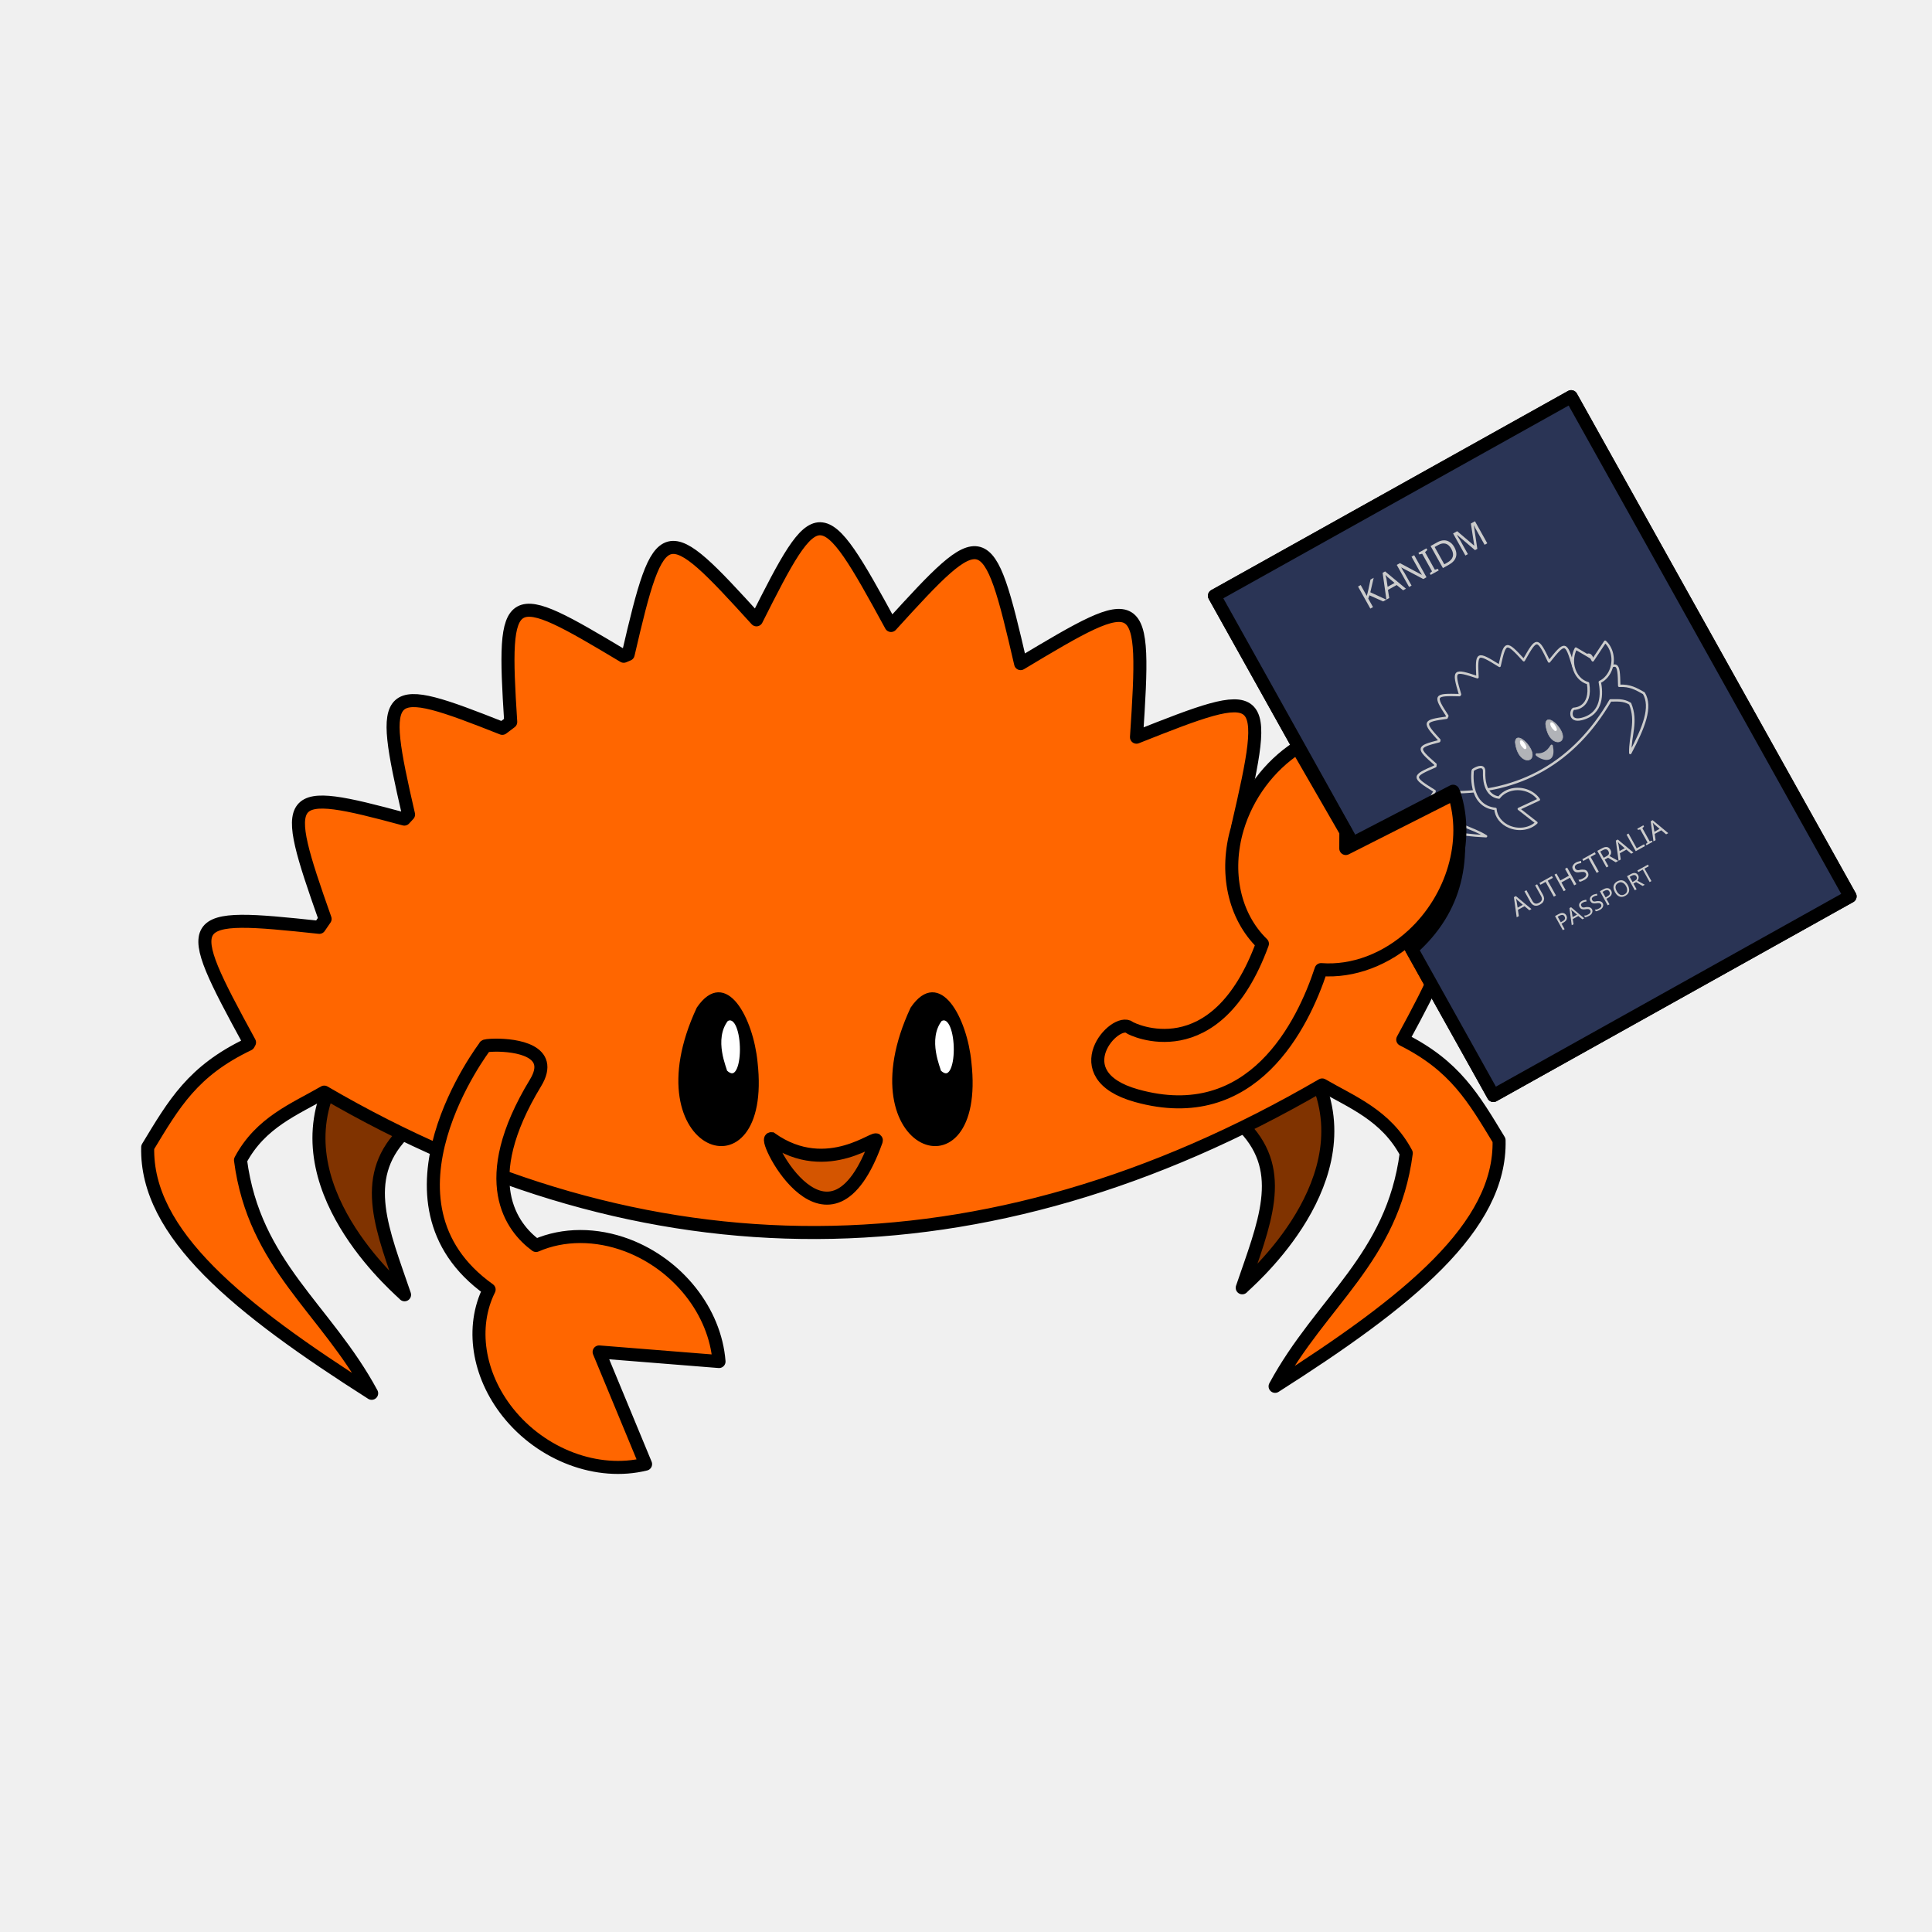
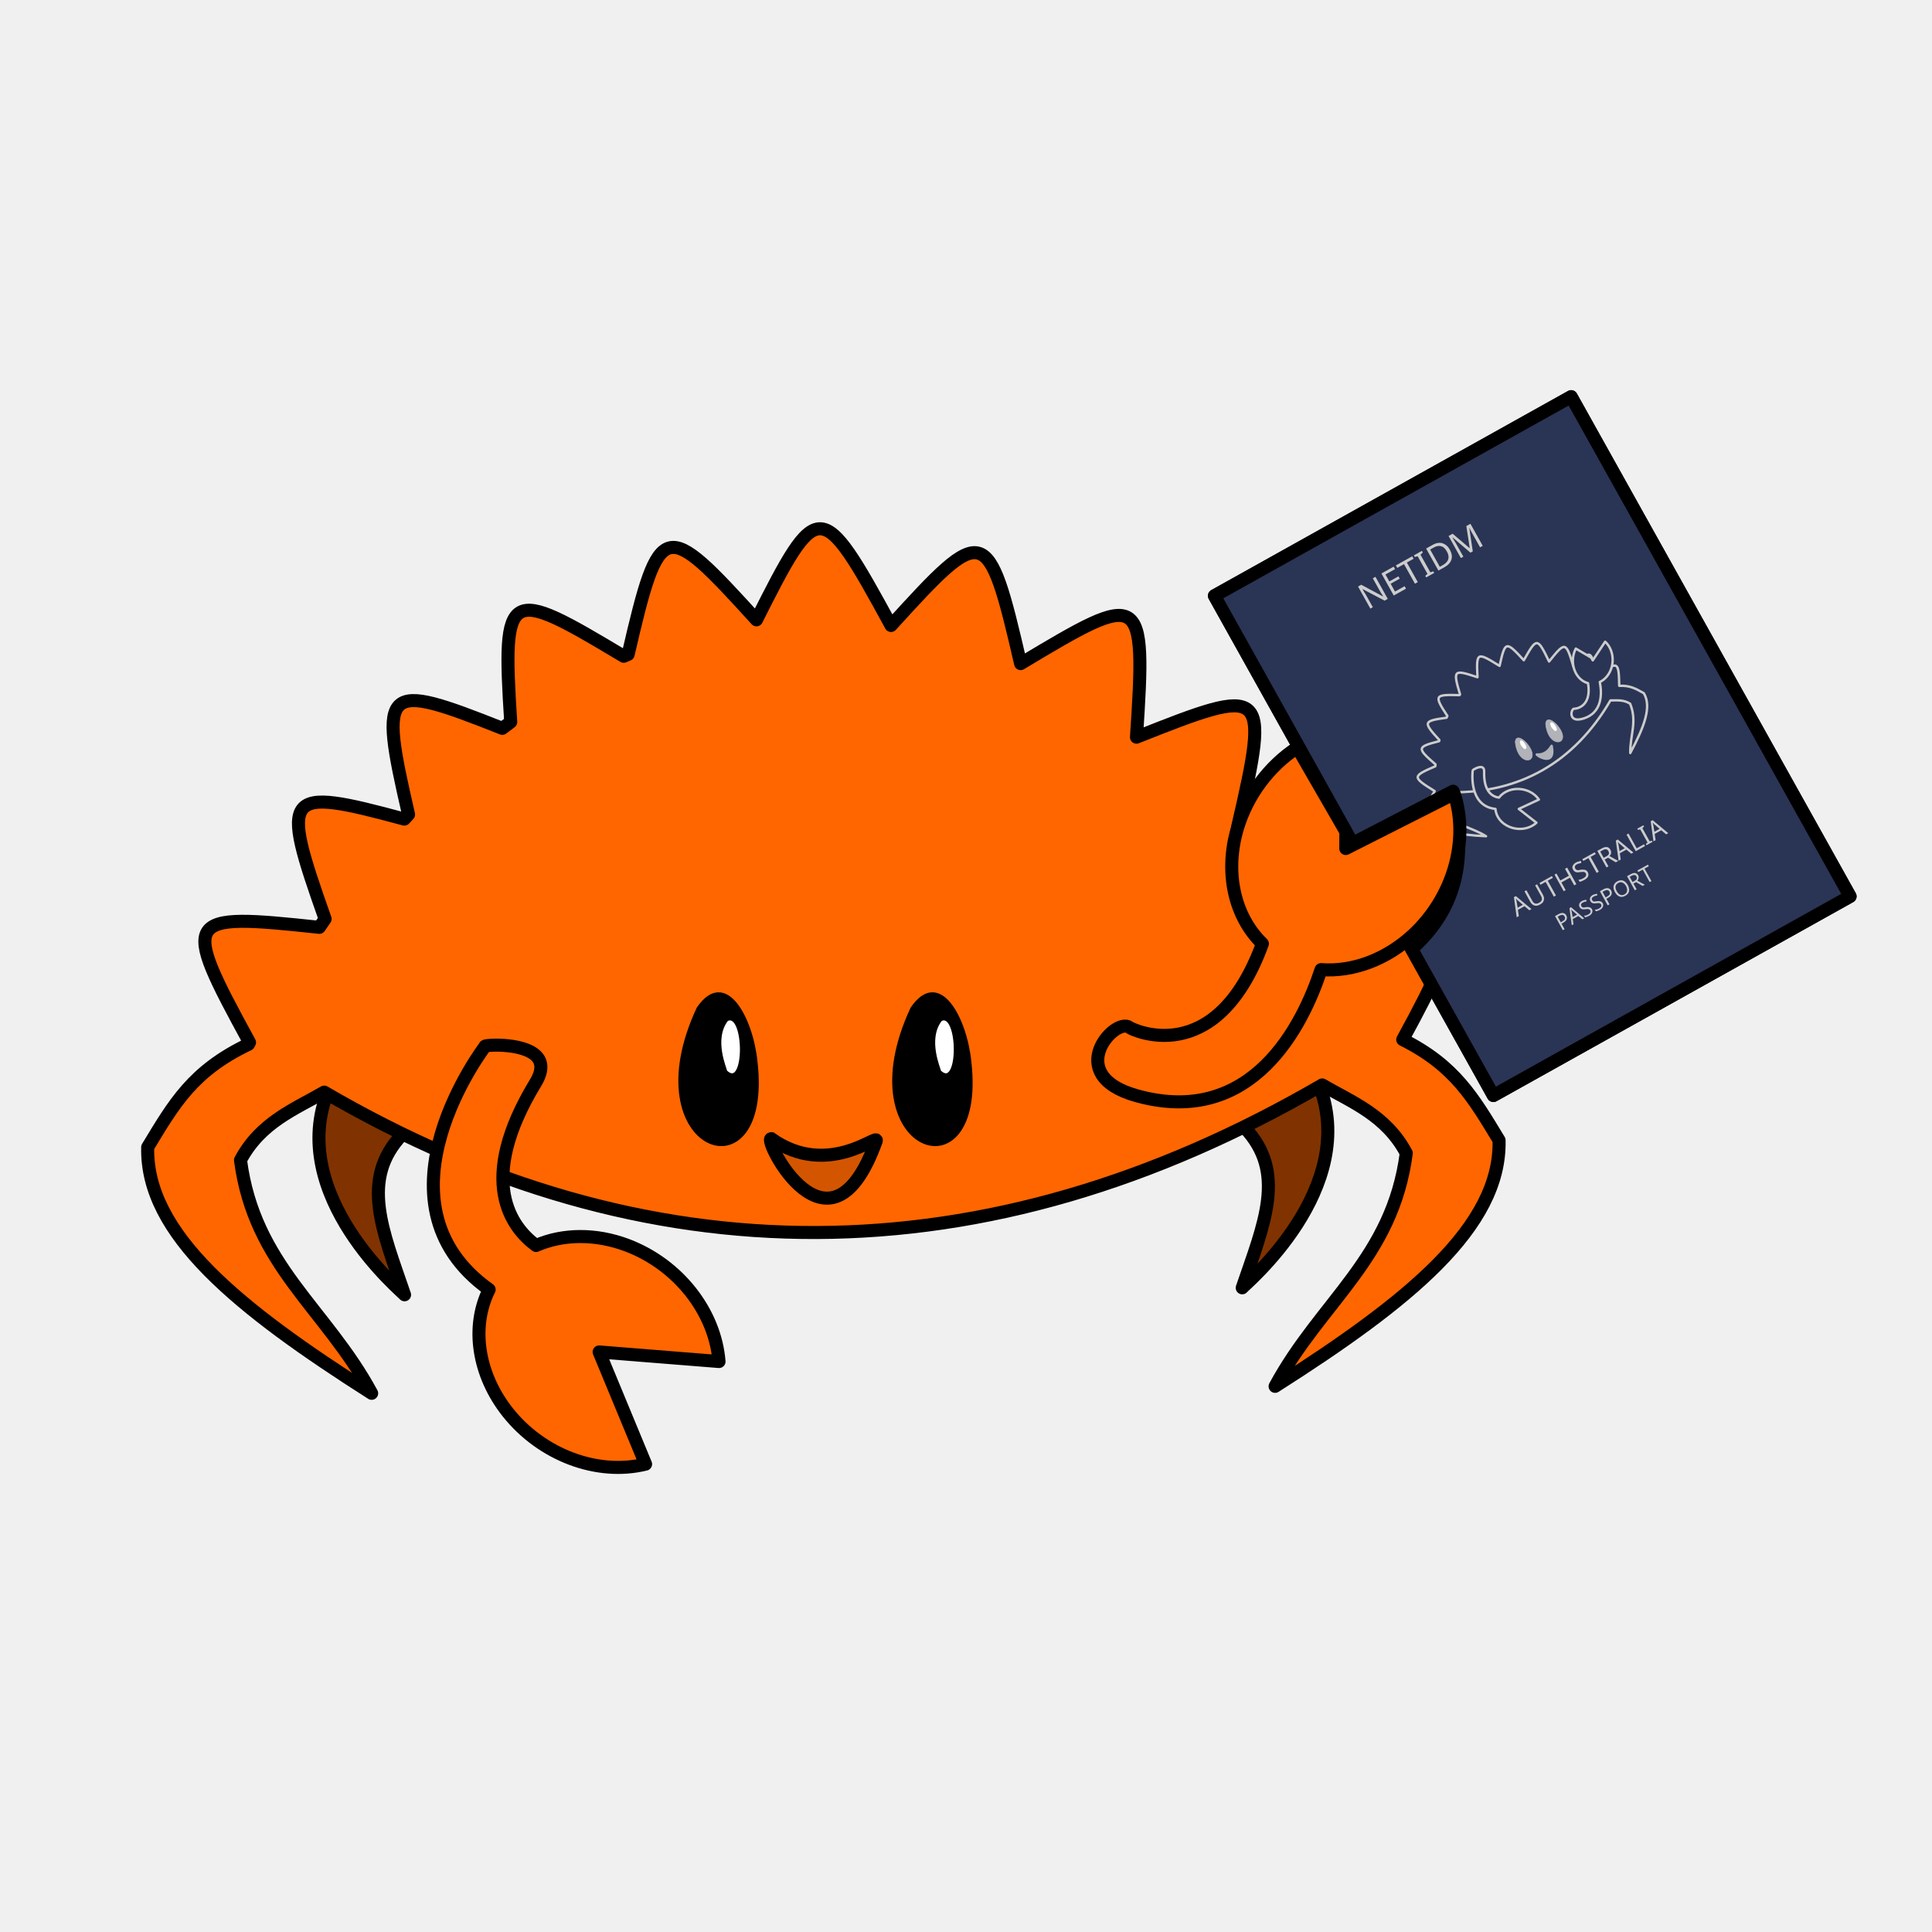
<svg xmlns="http://www.w3.org/2000/svg" width="512" height="512" viewBox="0 0 135.467 135.467" version="1.1" id="svg1084">
  <defs id="defs1081" />
  <g id="layer1" transform="matrix(0.914072,0,0,0.914072,-34.12111,-24.36269)">
    <path id="path5404" d="m 62.538,110.234 c -3.363,8.127 5.785,15.619 5.824,15.74 -1.671,-4.902 -3.437,-8.858 -0.189,-12.284" style="display:inline;fill:#803300;stroke:#000000;stroke-width:1;stroke-linecap:butt;stroke-linejoin:round;stroke-miterlimit:4;stroke-dasharray:none;stroke-opacity:1" />
    <path style="display:inline;fill:#803300;stroke:#000000;stroke-width:1;stroke-linecap:butt;stroke-linejoin:round;stroke-miterlimit:4;stroke-dasharray:none;stroke-opacity:1" d="m 138.442,109.699 c 3.363,8.127 -5.785,15.619 -5.824,15.74 1.671,-4.902 3.437,-8.858 0.189,-12.284" id="path5408" />
    <path id="path4529" d="m 100.247,67.212 c -1.309,-0.016 -2.561,2.353 -4.891,6.987 -7.052,-7.756 -7.413,-7.85 -9.842,2.65 -0.114,0.048 -0.227,0.096 -0.341,0.145 -8.882,-5.324 -9.341,-5.366 -8.667,5.042 -0.216,0.16 -0.431,0.322 -0.646,0.487 -9.102,-3.606 -9.496,-3.378 -7.192,6.611 -0.108,0.117 -0.216,0.233 -0.324,0.351 -9.277,-2.506 -9.536,-2.13 -6.077,7.658 -0.148,0.213 -0.296,0.43 -0.443,0.645 -10.456,-1.118 -10.671,-0.914 -5.355,8.828 -0.026,0.048 -0.053,0.094 -0.079,0.143 -4.284,2.048 -5.702,4.544 -7.732,7.894 -0.158,6.645 6.954,12.371 17.18,18.879 -3.513,-6.511 -9.007,-9.812 -10.061,-17.888 1.544,-2.905 4.169,-3.909 6.423,-5.216 24.62,14.368 50.616,14.535 76.551,-0.55 2.26,1.315 4.901,2.315 6.451,5.232 -1.054,8.076 -6.549,11.377 -10.062,17.888 10.226,-6.508 17.338,-12.234 17.181,-18.878 -1.974,-3.257 -3.377,-5.706 -7.39,-7.721 5.013,-9.218 4.536,-9.305 -5.986,-8.177 -0.089,-0.115 -0.178,-0.232 -0.267,-0.346 3.635,-10.262 3.407,-10.53 -6.392,-7.871 2.48,-10.706 2.149,-10.75 -7.779,-6.804 0.748,-11.285 0.48,-11.262 -8.888,-5.643 -2.498,-10.819 -2.793,-10.787 -9.94,-2.925 -2.688,-4.934 -4.103,-7.403 -5.432,-7.419 z" style="display:inline;fill:#ff6600;stroke:#000000;stroke-width:1;stroke-linecap:butt;stroke-linejoin:round;stroke-miterlimit:4;stroke-dasharray:none;stroke-opacity:1" />
    <g id="g5758" transform="translate(-2.319382,-7.551745)" style="display:inline">
      <path style="display:inline;fill:#d45500;stroke:#000000;stroke-width:1;stroke-linecap:butt;stroke-linejoin:miter;stroke-miterlimit:4;stroke-dasharray:none;stroke-opacity:1" d="m 98.809,121.552 c -0.683,-0.056 4.469,10.176 8.052,0.173 0.241,-0.674 -3.692,2.91 -8.052,-0.173 z" id="path5399" />
      <g id="g351">
        <path style="fill:#000000;stroke:#000000;stroke-width:0.265px;stroke-linecap:butt;stroke-linejoin:miter;stroke-opacity:1" d="m 93.213,111.563 c -5.131,10.992 5.618,14.735 4.413,4.12 -0.319,-3.288 -2.328,-7.174 -4.413,-4.12 z" id="path5415" />
        <path style="fill:#ffffff;stroke:#000000;stroke-width:0.265px;stroke-linecap:butt;stroke-linejoin:miter;stroke-opacity:1" d="m 95.394,112.414 c -1.183,1.519 -0.082,3.836 -0.099,3.985 1.674,1.641 1.613,-4.77 0.099,-3.985 z" id="path5417" />
      </g>
      <g id="g355">
        <path id="path5433" d="m 109.617,111.563 c -5.131,10.992 5.618,14.735 4.413,4.12 -0.319,-3.288 -2.328,-7.174 -4.413,-4.12 z" style="fill:#000000;stroke:#000000;stroke-width:0.265px;stroke-linecap:butt;stroke-linejoin:miter;stroke-opacity:1" />
        <path id="path5435" d="m 111.799,112.414 c -1.183,1.519 -0.082,3.836 -0.099,3.985 1.674,1.641 1.613,-4.77 0.099,-3.985 z" style="display:inline;fill:#ffffff;stroke:#000000;stroke-width:0.265px;stroke-linecap:butt;stroke-linejoin:miter;stroke-opacity:1" />
      </g>
    </g>
    <path id="path5389" d="m 75.334,106.826 c -0.51,0.004 -0.851,0.054 -0.795,0.089 0,0 -9.134,11.936 0.31,18.659 a 9.747,8.277 37.794 0 0 1.437,9.424 9.747,8.277 37.794 0 0 10.565,3.967 l -3.564,-8.606 9.197,0.735 a 9.747,8.277 37.794 0 0 -7.026,-8.911 9.747,8.277 37.794 0 0 -7.008,0.009 c -1.862,-1.364 -4.629,-4.926 -0.041,-12.475 1.518,-2.498 -1.543,-2.903 -3.075,-2.891 z" style="display:inline;fill:#ff6600;fill-opacity:1;stroke:#000000;stroke-width:1;stroke-linejoin:round;stroke-miterlimit:4;stroke-dasharray:none;stroke-opacity:1" />
    <g transform="translate(-12.06357,-65.57017)" id="g5751" style="display:inline">
      <path style="display:inline;opacity:1;fill:none;fill-opacity:1;stroke:#000000;stroke-width:1;stroke-linecap:butt;stroke-linejoin:round;stroke-miterlimit:4;stroke-dasharray:none;stroke-opacity:1" d="m 142.551,137.926 27.363,-15.274 21.396,38.332 -27.363,15.274 z" id="path5730" />
      <path id="path5734" d="m 142.551,137.926 27.363,-15.274 21.396,38.332 -27.363,15.274 -6.271,-11.235 c 3.509,-3.114 4.196,-7.011 3.176,-11.383 l -7.391,3.833 z" style="display:inline;opacity:1;fill:#2a3455;fill-opacity:1;stroke:#000000;stroke-width:1;stroke-linecap:butt;stroke-linejoin:round;stroke-miterlimit:4;stroke-dasharray:none;stroke-opacity:1" />
      <g id="g1027" transform="matrix(0.8602475,-0.1020288,0.1020288,0.8602475,30.09641,71.93354)" style="display:inline">
        <path id="path4529-1" d="m 142.603,99.07 c -0.258,0.105 -0.309,0.672 -0.384,1.773 -2.022,-0.941 -2.101,-0.929 -1.713,1.33 -0.018,0.019 -0.037,0.037 -0.055,0.056 -2.181,-0.313 -2.274,-0.283 -1.285,1.703 -0.029,0.049 -0.058,0.099 -0.087,0.149 -2.083,0.042 -2.141,0.119 -0.866,1.889 -0.012,0.032 -0.023,0.064 -0.035,0.096 -2.026,0.272 -2.046,0.368 -0.561,2.003 -0.012,0.054 -0.023,0.109 -0.034,0.163 -2.143,0.642 -2.169,0.7 -0.323,2.173 -0.001,0.011 -0.002,0.023 -0.004,0.035 -0.672,0.755 -0.744,1.361 -0.867,2.185 0.516,1.316 2.383,1.854 4.925,2.289 -1.225,-0.988 -2.575,-1.183 -3.447,-2.681 0.064,-0.697 0.496,-1.11 0.83,-1.552 6.013,0.791 11.127,-1.317 14.972,-6.413 0.552,0.072 1.152,0.051 1.696,0.495 0.458,1.671 -0.348,2.771 -0.501,4.338 1.47,-2.119 2.394,-3.828 1.816,-5.119 -0.655,-0.476 -1.132,-0.841 -2.086,-0.906 0.224,-2.221 0.123,-2.199 -1.848,-1.111 -0.027,-0.015 -0.054,-0.031 -0.081,-0.046 -0.132,-2.312 -0.199,-2.346 -1.902,-1.018 -0.395,-2.304 -0.464,-2.286 -2.086,-0.694 -0.783,-2.275 -0.833,-2.249 -2.208,-0.375 -1.381,-1.917 -1.436,-1.886 -2.191,0.245 -0.934,-0.746 -1.415,-1.114 -1.677,-1.008 z" style="fill:#2a3455;fill-opacity:1;stroke:#cccccc;stroke-width:0.213;stroke-linecap:butt;stroke-linejoin:round;stroke-miterlimit:4;stroke-dasharray:none;stroke-opacity:1" />
        <path id="path5389-8" d="m 140.978,108.893 c -0.1,0.043 -0.162,0.081 -0.149,0.083 0,0 -0.809,3.094 1.598,3.635 a 2.074,1.761 15.02 0 0 1.058,1.73 2.074,1.761 15.02 0 0 2.399,-0.092 l -1.408,-1.395 1.865,-0.613 a 2.074,1.761 15.02 0 0 -2.112,-1.169 2.074,1.761 15.02 0 0 -1.374,0.579 c -0.478,-0.114 -1.314,-0.585 -1.035,-2.444 0.092,-0.615 -0.542,-0.442 -0.841,-0.314 z" style="fill:#2a3455;fill-opacity:1;stroke:#cccccc;stroke-width:0.213;stroke-linejoin:round;stroke-miterlimit:4;stroke-dasharray:none;stroke-opacity:1" />
        <path id="path5732-7" d="m 151.165,99.349 c -0.311,0.459 -0.452,1.036 -0.392,1.594 0.082,0.739 0.505,1.344 1.105,1.578 0.102,2.211 -1.432,2.114 -1.47,2.1 -0.286,-0.077 -0.717,1.139 0.535,0.982 1.956,-0.245 2.055,-2.126 1.981,-3.063 0.496,-0.165 0.92,-0.567 1.164,-1.103 0.368,-0.811 0.257,-1.775 -0.273,-2.386 l -1.284,1.509 -0.105,-0.254 z" style="fill:#2a3455;fill-opacity:1;stroke:#cccccc;stroke-width:0.213;stroke-linejoin:round;stroke-miterlimit:4;stroke-dasharray:none;stroke-opacity:1" />
        <path style="fill:#b1b3b8;fill-opacity:1;stroke:#b1b3b8;stroke-width:0.166;stroke-linecap:butt;stroke-linejoin:miter;stroke-miterlimit:4;stroke-dasharray:none;stroke-opacity:1" d="m 157.038,77.939 c -0.102,0.05 1.499,1.067 1.159,-0.659 -0.023,-0.116 -0.278,0.727 -1.159,0.659 z" id="path5399-5" transform="matrix(1.146331,0.1359595,-0.1359595,1.146331,-22.80127,-2.450001)" />
        <g id="g364" transform="matrix(1.146331,0.1359595,-0.1359595,1.146331,-22.80127,-2.450001)">
          <path style="fill:#b1b3b8;fill-opacity:1;stroke:#b1b3b8;stroke-width:0.044px;stroke-linecap:butt;stroke-linejoin:miter;stroke-opacity:1" d="m 155.395,76.994 c 0.204,1.998 2.049,1.617 0.977,0.211 -0.324,-0.44 -0.94,-0.822 -0.977,-0.211 z" id="path5415-5" />
          <path style="fill:#ffffff;stroke:#ffffff;stroke-width:0.044px;stroke-linecap:butt;stroke-linejoin:miter;stroke-opacity:1" d="m 155.777,76.93 c -0.039,0.316 0.314,0.552 0.324,0.575 0.377,0.091 -0.176,-0.815 -0.324,-0.575 z" id="path5417-5" />
        </g>
        <g id="g374" transform="matrix(1.146331,0.1359595,-0.1359595,1.146331,-22.80127,-2.450001)">
          <path id="path5433-8" d="m 157.726,75.602 c 0.204,1.998 2.049,1.617 0.977,0.211 -0.324,-0.44 -0.94,-0.822 -0.977,-0.211 z" style="fill:#b1b3b8;fill-opacity:1;stroke:#b1b3b8;stroke-width:0.044px;stroke-linecap:butt;stroke-linejoin:miter;stroke-opacity:1" />
          <path id="path5435-2" d="m 158.109,75.538 c -0.039,0.316 0.314,0.552 0.324,0.575 0.377,0.091 -0.176,-0.815 -0.324,-0.575 z" style="fill:#ffffff;stroke:#ffffff;stroke-width:0.044px;stroke-linecap:butt;stroke-linejoin:miter;stroke-opacity:1" />
        </g>
      </g>
      <text xml:space="preserve" style="font-style:normal;font-weight:normal;font-size:1.716px;line-height:1.25;font-family:sans-serif;fill:#000000;fill-opacity:1;stroke:none;stroke-width:0.043" x="94.641" y="157.045" id="text167" transform="rotate(-28.98808,144.6719,16.28615)">
        <tspan id="tspan165" x="94.641" y="157.045" style="fill:#cccccc;stroke-width:0.043">PASSPORT</tspan>
      </text>
      <text xml:space="preserve" style="font-style:normal;font-weight:normal;font-size:2.035px;line-height:1.25;font-family:sans-serif;fill:#000000;fill-opacity:1;stroke:none;stroke-width:0.051" x="92.064" y="154.547" id="text163" transform="rotate(-29.03747,144.4241,16.32129)">
        <tspan id="tspan161" x="92.064" y="154.547" style="font-style:normal;font-variant:normal;font-weight:normal;font-stretch:normal;font-family:'.PingFang SC';-inkscape-font-specification:'.PingFang SC';fill:#cccccc;stroke-width:0.051">AUTHSTRALIA</tspan>
      </text>
      <text xml:space="preserve" style="font-style:normal;font-weight:normal;font-size:2.705px;line-height:1.25;font-family:sans-serif;fill:#cccccc;fill-opacity:1;stroke:none;stroke-width:0.068" x="93.163" y="128.624" id="text1127" transform="rotate(-29.17623,143.7322,16.4194)">
-         <tspan id="tspan1125" x="93.163" y="128.624" style="fill:#cccccc;stroke-width:0.068">KANIDM</tspan>
+         <tspan id="tspan1125" x="93.163" y="128.624" style="fill:#cccccc;stroke-width:0.068">NETIDM</tspan>
      </text>
    </g>
    <path d="m 145.615,98.731 c 3.509,-3.114 4.196,-7.011 3.176,-11.383 l -7.391,3.833 z" style="display:inline;fill:#2a3455;fill-opacity:1;stroke:#000000;stroke-width:1;stroke-linecap:butt;stroke-linejoin:round;stroke-miterlimit:4;stroke-dasharray:none;stroke-opacity:1" id="path523" />
    <path id="path5732" d="m 136.847,83.997 c -2.181,1.424 -3.845,3.666 -4.599,6.196 -0.991,3.351 -0.256,6.742 1.919,8.852 -3.579,9.77 -10.054,6.555 -10.191,6.427 -1.1,-0.856 -5.178,3.63 0.533,5.229 8.92,2.497 12.776,-5.475 14.156,-9.67 2.451,0.188 5.02,-0.781 7.052,-2.66 3.069,-2.845 4.344,-7.222 3.158,-10.834 l -8.312,4.204 0.005,-1.292 z" style="display:inline;fill:#ff6600;fill-opacity:1;stroke:#000000;stroke-width:1;stroke-linejoin:round;stroke-miterlimit:4;stroke-dasharray:none;stroke-opacity:1" />
  </g>
</svg>
